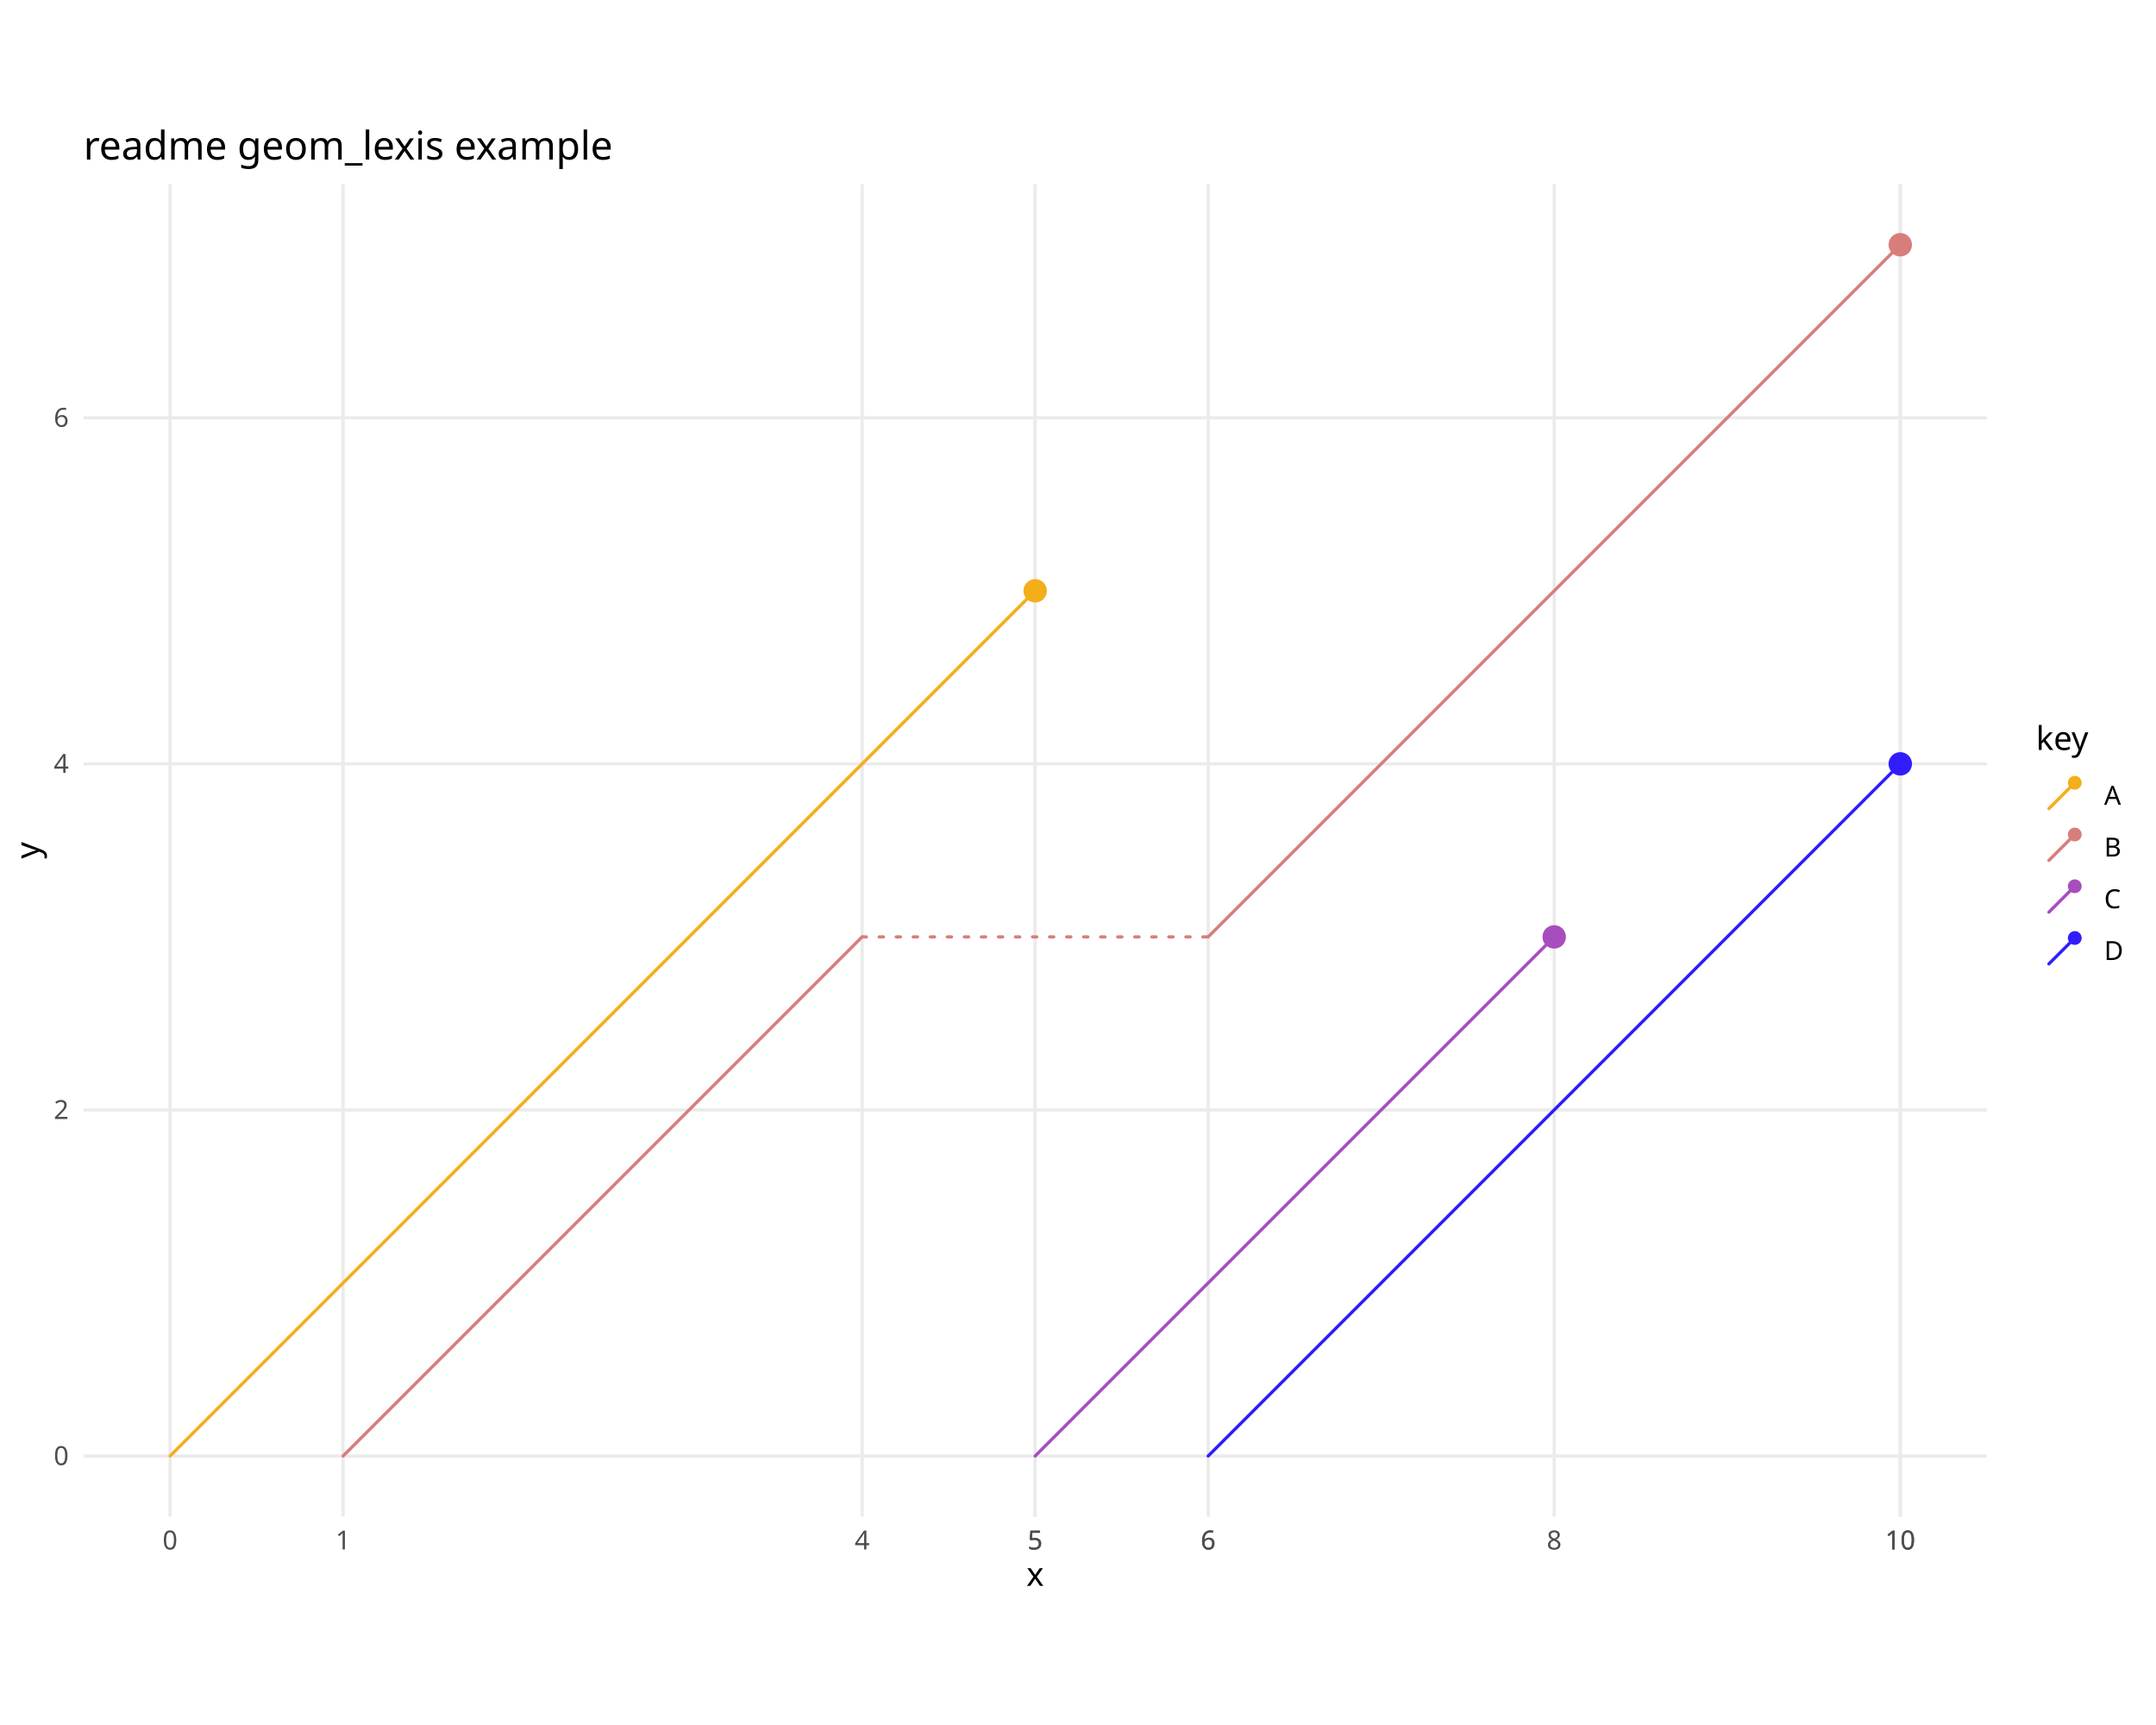
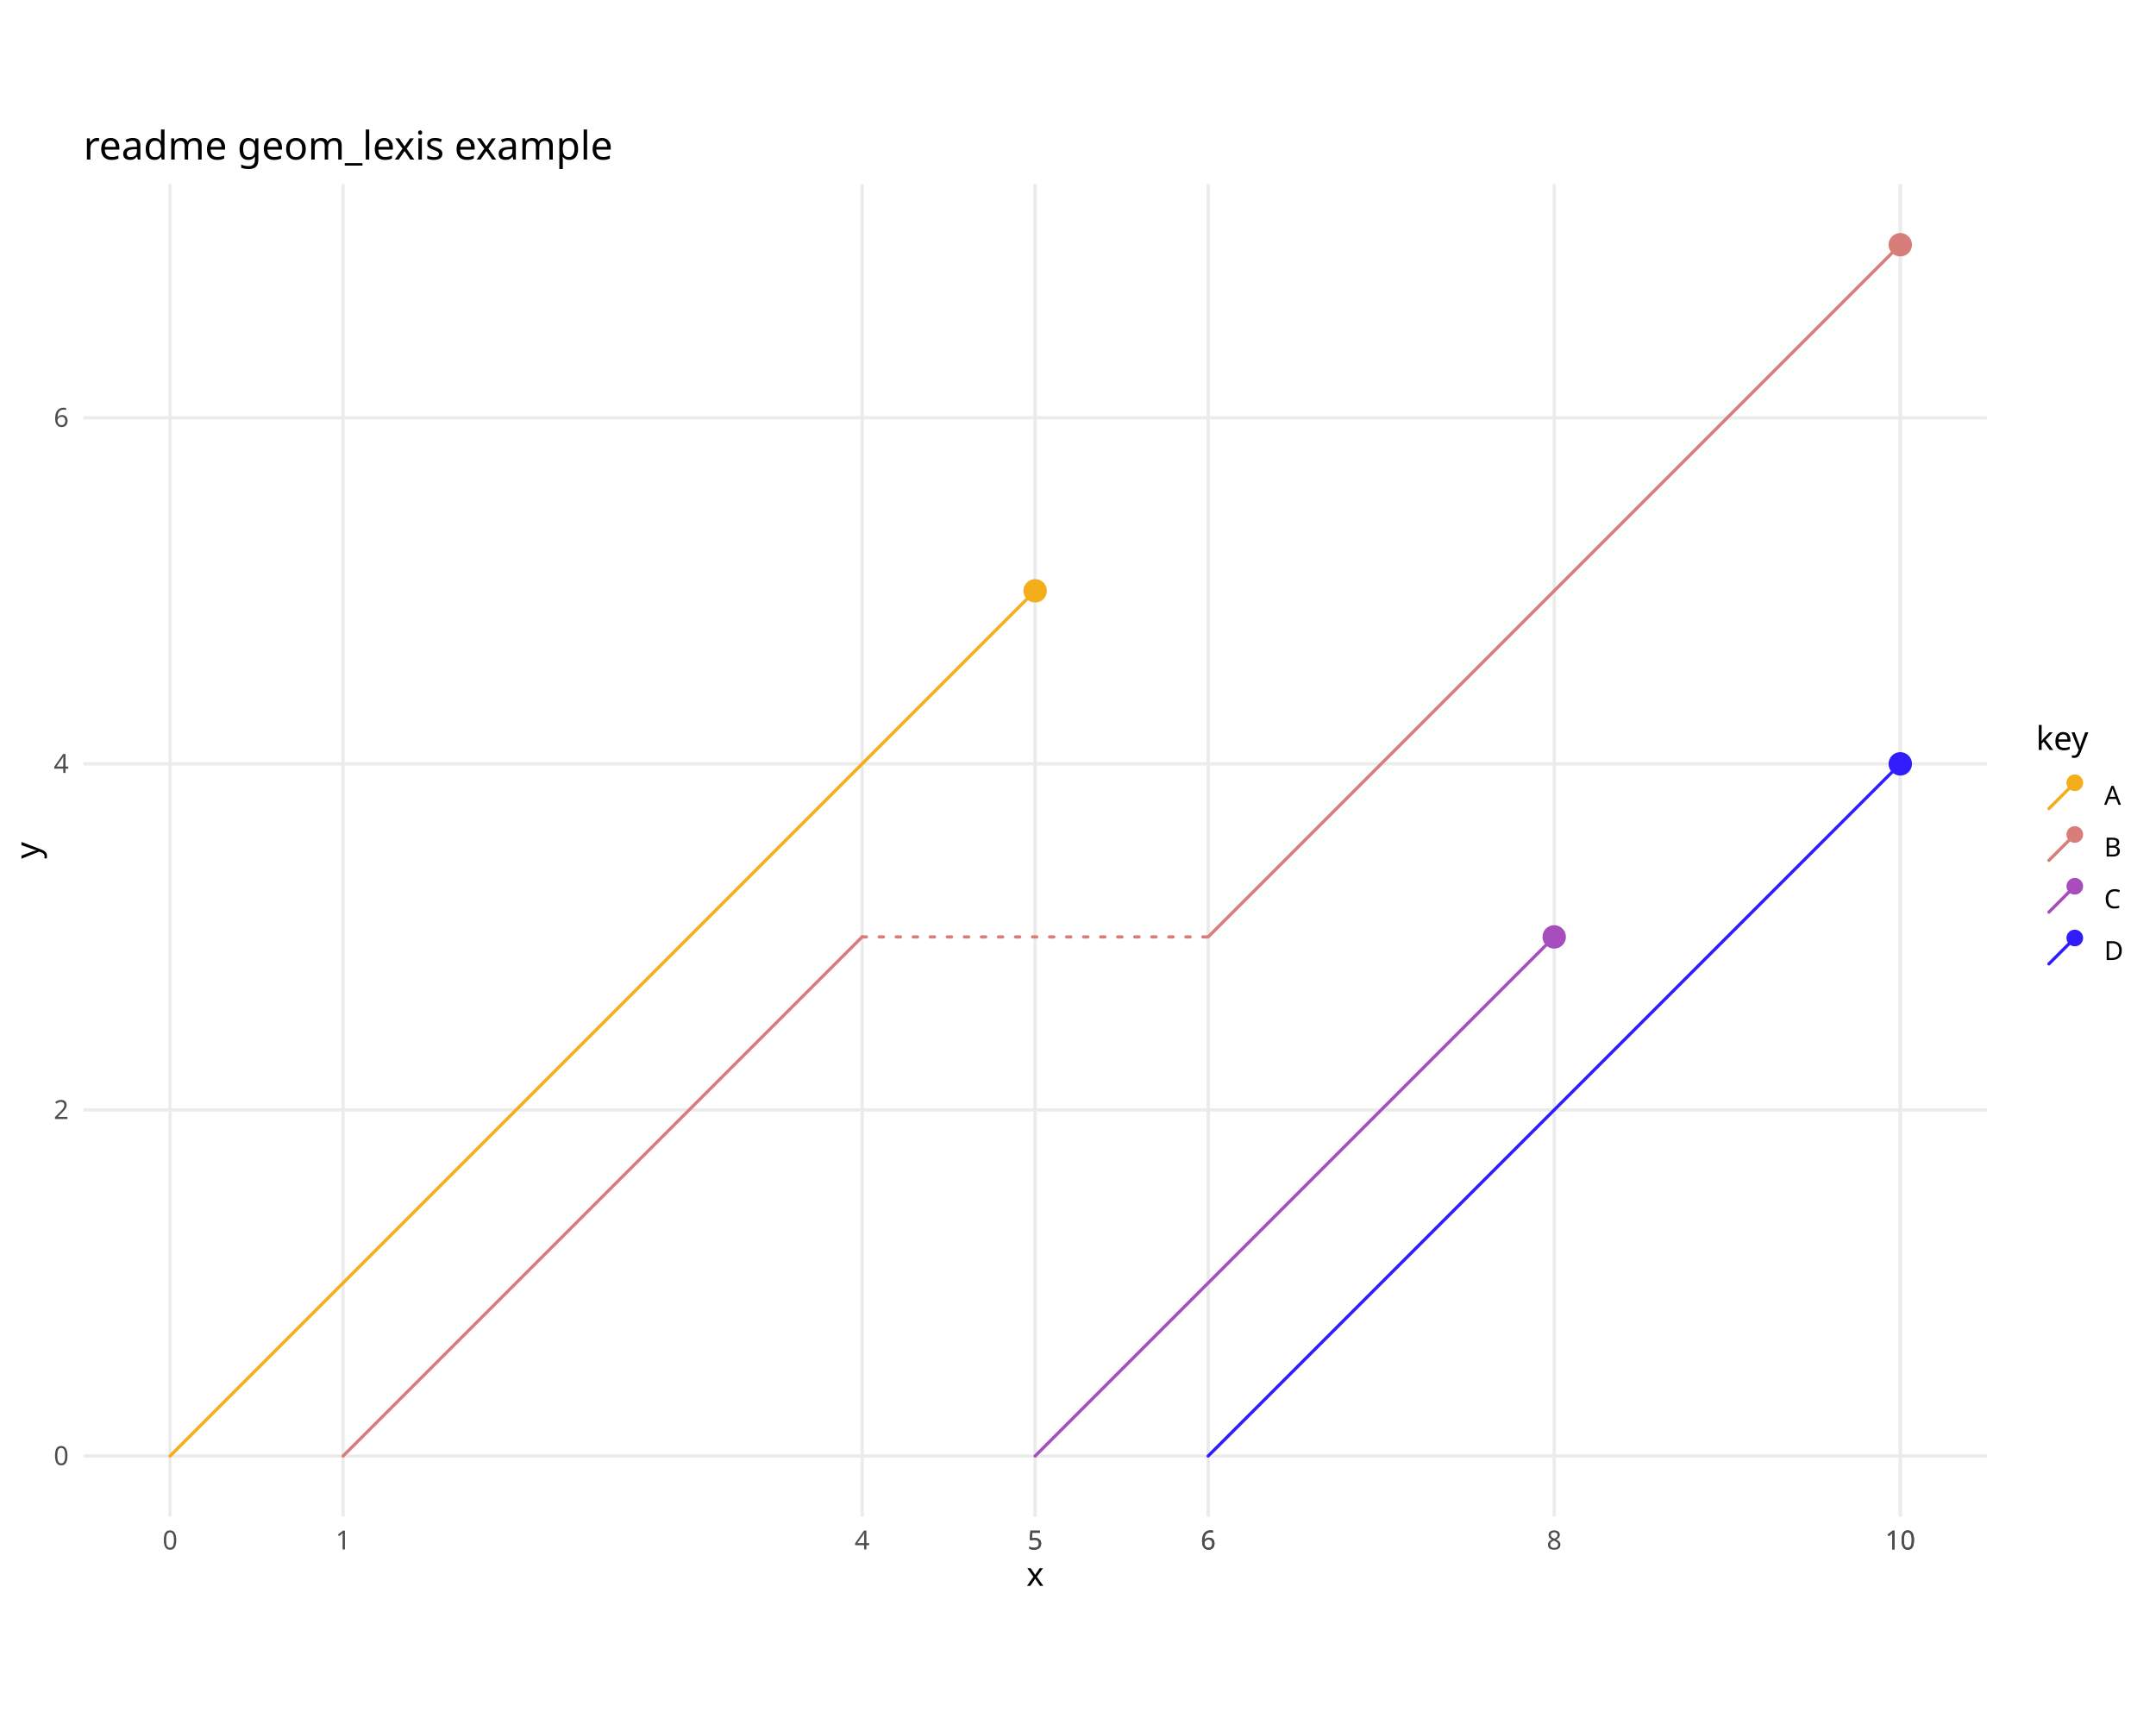
<svg xmlns="http://www.w3.org/2000/svg" class="svglite" data-engine-version="2.0" width="720.00pt" height="576.00pt" viewBox="0 0 720.00 576.00">
  <defs>
    <style type="text/css">
    .svglite line, .svglite polyline, .svglite polygon, .svglite path, .svglite rect, .svglite circle {
      fill: none;
      stroke: #000000;
      stroke-linecap: round;
      stroke-linejoin: round;
      stroke-miterlimit: 10.00;
    }
  </style>
  </defs>
  <rect width="100%" height="100%" style="stroke: none; fill: #FFFFFF;" />
  <defs>
    <clipPath id="cpMC4wMHw3MjAuMDB8MC4wMHw1NzYuMDA=">
      <rect x="0.00" y="0.00" width="720.00" height="576.00" />
    </clipPath>
  </defs>
  <g clip-path="url(#cpMC4wMHw3MjAuMDB8MC4wMHw1NzYuMDA=)">
</g>
  <defs>
    <clipPath id="cpMC4wMHw3MjAuMDB8MzguNzF8NTM3LjI5">
      <rect x="0.00" y="38.71" width="720.00" height="498.58" />
    </clipPath>
  </defs>
  <g clip-path="url(#cpMC4wMHw3MjAuMDB8MzguNzF8NTM3LjI5)">
</g>
  <g clip-path="url(#cpMC4wMHw3MjAuMDB8MC4wMHw1NzYuMDA=)">
</g>
  <defs>
    <clipPath id="cpMjcuOTB8NjYzLjQ5fDYxLjQ5fDUwNi40MA==">
      <rect x="27.90" y="61.49" width="635.59" height="444.91" />
    </clipPath>
  </defs>
  <g clip-path="url(#cpMjcuOTB8NjYzLjQ5fDYxLjQ5fDUwNi40MA==)">
    <polyline points="27.90,486.18 663.49,486.18 " style="stroke-width: 1.07; stroke: #EBEBEB; stroke-linecap: butt;" />
    <polyline points="27.90,370.62 663.49,370.62 " style="stroke-width: 1.07; stroke: #EBEBEB; stroke-linecap: butt;" />
    <polyline points="27.90,255.06 663.49,255.06 " style="stroke-width: 1.07; stroke: #EBEBEB; stroke-linecap: butt;" />
    <polyline points="27.90,139.50 663.49,139.50 " style="stroke-width: 1.07; stroke: #EBEBEB; stroke-linecap: butt;" />
    <polyline points="56.79,506.40 56.79,61.49 " style="stroke-width: 1.07; stroke: #EBEBEB; stroke-linecap: butt;" />
    <polyline points="114.57,506.40 114.57,61.49 " style="stroke-width: 1.07; stroke: #EBEBEB; stroke-linecap: butt;" />
    <polyline points="403.47,506.40 403.47,61.49 " style="stroke-width: 1.07; stroke: #EBEBEB; stroke-linecap: butt;" />
    <polyline points="345.69,506.40 345.69,61.49 " style="stroke-width: 1.07; stroke: #EBEBEB; stroke-linecap: butt;" />
    <polyline points="403.47,506.40 403.47,61.49 " style="stroke-width: 1.07; stroke: #EBEBEB; stroke-linecap: butt;" />
    <polyline points="345.69,506.40 345.69,61.49 " style="stroke-width: 1.07; stroke: #EBEBEB; stroke-linecap: butt;" />
    <polyline points="287.91,506.40 287.91,61.49 " style="stroke-width: 1.07; stroke: #EBEBEB; stroke-linecap: butt;" />
    <polyline points="634.60,506.40 634.60,61.49 " style="stroke-width: 1.07; stroke: #EBEBEB; stroke-linecap: butt;" />
    <polyline points="519.03,506.40 519.03,61.49 " style="stroke-width: 1.07; stroke: #EBEBEB; stroke-linecap: butt;" />
    <polyline points="634.60,506.40 634.60,61.49 " style="stroke-width: 1.07; stroke: #EBEBEB; stroke-linecap: butt;" />
    <line x1="56.79" y1="486.18" x2="345.69" y2="197.28" style="stroke-width: 1.07; stroke: #F4AE1B;" />
    <circle cx="345.69" cy="197.28" r="3.56" style="stroke-width: 0.71; stroke: #F4AE1B; fill: #F4AE1B;" />
    <line x1="114.57" y1="486.18" x2="287.91" y2="312.84" style="stroke-width: 1.07; stroke: #D77E7B;" />
    <line x1="287.91" y1="312.84" x2="403.47" y2="312.84" style="stroke-width: 1.07; stroke: #D77E7B; stroke-dasharray: 1.42,4.27;" />
    <line x1="403.47" y1="312.84" x2="634.60" y2="81.72" style="stroke-width: 1.07; stroke: #D77E7B;" />
    <circle cx="634.60" cy="81.72" r="3.56" style="stroke-width: 0.71; stroke: #D77E7B; fill: #D77E7B;" />
    <line x1="345.69" y1="486.18" x2="519.03" y2="312.84" style="stroke-width: 1.07; stroke: #A84DBD;" />
    <circle cx="519.03" cy="312.84" r="3.56" style="stroke-width: 0.71; stroke: #A84DBD; fill: #A84DBD;" />
    <line x1="403.47" y1="486.18" x2="634.60" y2="255.06" style="stroke-width: 1.07; stroke: #311DFC;" />
    <circle cx="634.60" cy="255.06" r="3.56" style="stroke-width: 0.71; stroke: #311DFC; fill: #311DFC;" />
  </g>
  <g clip-path="url(#cpMC4wMHw3MjAuMDB8MC4wMHw1NzYuMDA=)">
    <text x="22.97" y="489.21" text-anchor="end" style="font-size: 8.80px; fill: #4D4D4D; font-family: sans;" textLength="4.89px" lengthAdjust="spacingAndGlyphs">0</text>
    <text x="22.97" y="373.65" text-anchor="end" style="font-size: 8.80px; fill: #4D4D4D; font-family: sans;" textLength="4.89px" lengthAdjust="spacingAndGlyphs">2</text>
    <text x="22.97" y="258.09" text-anchor="end" style="font-size: 8.80px; fill: #4D4D4D; font-family: sans;" textLength="4.89px" lengthAdjust="spacingAndGlyphs">4</text>
    <text x="22.97" y="142.52" text-anchor="end" style="font-size: 8.80px; fill: #4D4D4D; font-family: sans;" textLength="4.89px" lengthAdjust="spacingAndGlyphs">6</text>
    <text x="56.79" y="517.39" text-anchor="middle" style="font-size: 8.80px; fill: #4D4D4D; font-family: sans;" textLength="4.89px" lengthAdjust="spacingAndGlyphs">0</text>
    <text x="114.57" y="517.39" text-anchor="middle" style="font-size: 8.80px; fill: #4D4D4D; font-family: sans;" textLength="4.89px" lengthAdjust="spacingAndGlyphs">1</text>
    <text x="403.47" y="517.39" text-anchor="middle" style="font-size: 8.80px; fill: #4D4D4D; font-family: sans;" textLength="4.89px" lengthAdjust="spacingAndGlyphs">6</text>
    <text x="345.69" y="517.39" text-anchor="middle" style="font-size: 8.80px; fill: #4D4D4D; font-family: sans;" textLength="4.89px" lengthAdjust="spacingAndGlyphs">5</text>
    <text x="403.47" y="517.39" text-anchor="middle" style="font-size: 8.80px; fill: #4D4D4D; font-family: sans;" textLength="4.89px" lengthAdjust="spacingAndGlyphs">6</text>
    <text x="345.69" y="517.39" text-anchor="middle" style="font-size: 8.80px; fill: #4D4D4D; font-family: sans;" textLength="4.89px" lengthAdjust="spacingAndGlyphs">5</text>
    <text x="287.91" y="517.39" text-anchor="middle" style="font-size: 8.80px; fill: #4D4D4D; font-family: sans;" textLength="4.89px" lengthAdjust="spacingAndGlyphs">4</text>
    <text x="634.60" y="517.39" text-anchor="middle" style="font-size: 8.80px; fill: #4D4D4D; font-family: sans;" textLength="9.79px" lengthAdjust="spacingAndGlyphs">10</text>
    <text x="519.03" y="517.39" text-anchor="middle" style="font-size: 8.80px; fill: #4D4D4D; font-family: sans;" textLength="4.89px" lengthAdjust="spacingAndGlyphs">8</text>
    <text x="634.60" y="517.39" text-anchor="middle" style="font-size: 8.80px; fill: #4D4D4D; font-family: sans;" textLength="9.79px" lengthAdjust="spacingAndGlyphs">10</text>
    <text x="345.69" y="529.53" text-anchor="middle" style="font-size: 11.00px; font-family: sans;" textLength="5.50px" lengthAdjust="spacingAndGlyphs">x</text>
    <text transform="translate(13.05,283.95) rotate(-90)" text-anchor="middle" style="font-size: 11.00px; font-family: sans;" textLength="5.50px" lengthAdjust="spacingAndGlyphs">y</text>
    <text x="679.92" y="250.43" style="font-size: 11.00px; font-family: sans;" textLength="17.13px" lengthAdjust="spacingAndGlyphs">key</text>
    <line x1="684.24" y1="270.01" x2="692.88" y2="261.37" style="stroke-width: 1.07; stroke: #F4AE1B;" />
-     <circle cx="692.88" cy="261.37" r="1.95" style="stroke-width: 0.71; stroke: #F4AE1B; fill: #F4AE1B;" />
+     <circle cx="692.88" cy="261.37" r="2.43" style="stroke-width: 0.71; stroke: #F4AE1B; fill: #F4AE1B;" />
    <line x1="684.24" y1="287.29" x2="692.88" y2="278.65" style="stroke-width: 1.07; stroke: #D77E7B;" />
-     <circle cx="692.88" cy="278.65" r="1.95" style="stroke-width: 0.71; stroke: #D77E7B; fill: #D77E7B;" />
+     <circle cx="692.88" cy="278.65" r="2.43" style="stroke-width: 0.71; stroke: #D77E7B; fill: #D77E7B;" />
    <line x1="684.24" y1="304.57" x2="692.88" y2="295.93" style="stroke-width: 1.07; stroke: #A84DBD;" />
-     <circle cx="692.88" cy="295.93" r="1.95" style="stroke-width: 0.71; stroke: #A84DBD; fill: #A84DBD;" />
+     <circle cx="692.88" cy="295.93" r="2.43" style="stroke-width: 0.71; stroke: #A84DBD; fill: #A84DBD;" />
    <line x1="684.24" y1="321.85" x2="692.88" y2="313.21" style="stroke-width: 1.07; stroke: #311DFC;" />
-     <circle cx="692.88" cy="313.21" r="1.95" style="stroke-width: 0.71; stroke: #311DFC; fill: #311DFC;" />
+     <circle cx="692.88" cy="313.21" r="2.43" style="stroke-width: 0.71; stroke: #311DFC; fill: #311DFC;" />
    <text x="702.68" y="268.72" style="font-size: 8.80px; font-family: sans;" textLength="5.87px" lengthAdjust="spacingAndGlyphs">A</text>
    <text x="702.68" y="286.00" style="font-size: 8.80px; font-family: sans;" textLength="5.87px" lengthAdjust="spacingAndGlyphs">B</text>
    <text x="702.68" y="303.28" style="font-size: 8.80px; font-family: sans;" textLength="6.36px" lengthAdjust="spacingAndGlyphs">C</text>
    <text x="702.68" y="320.56" style="font-size: 8.80px; font-family: sans;" textLength="6.36px" lengthAdjust="spacingAndGlyphs">D</text>
    <text x="27.90" y="53.27" style="font-size: 13.20px; font-family: sans;" textLength="168.78px" lengthAdjust="spacingAndGlyphs">readme geom_lexis example</text>
  </g>
</svg>
